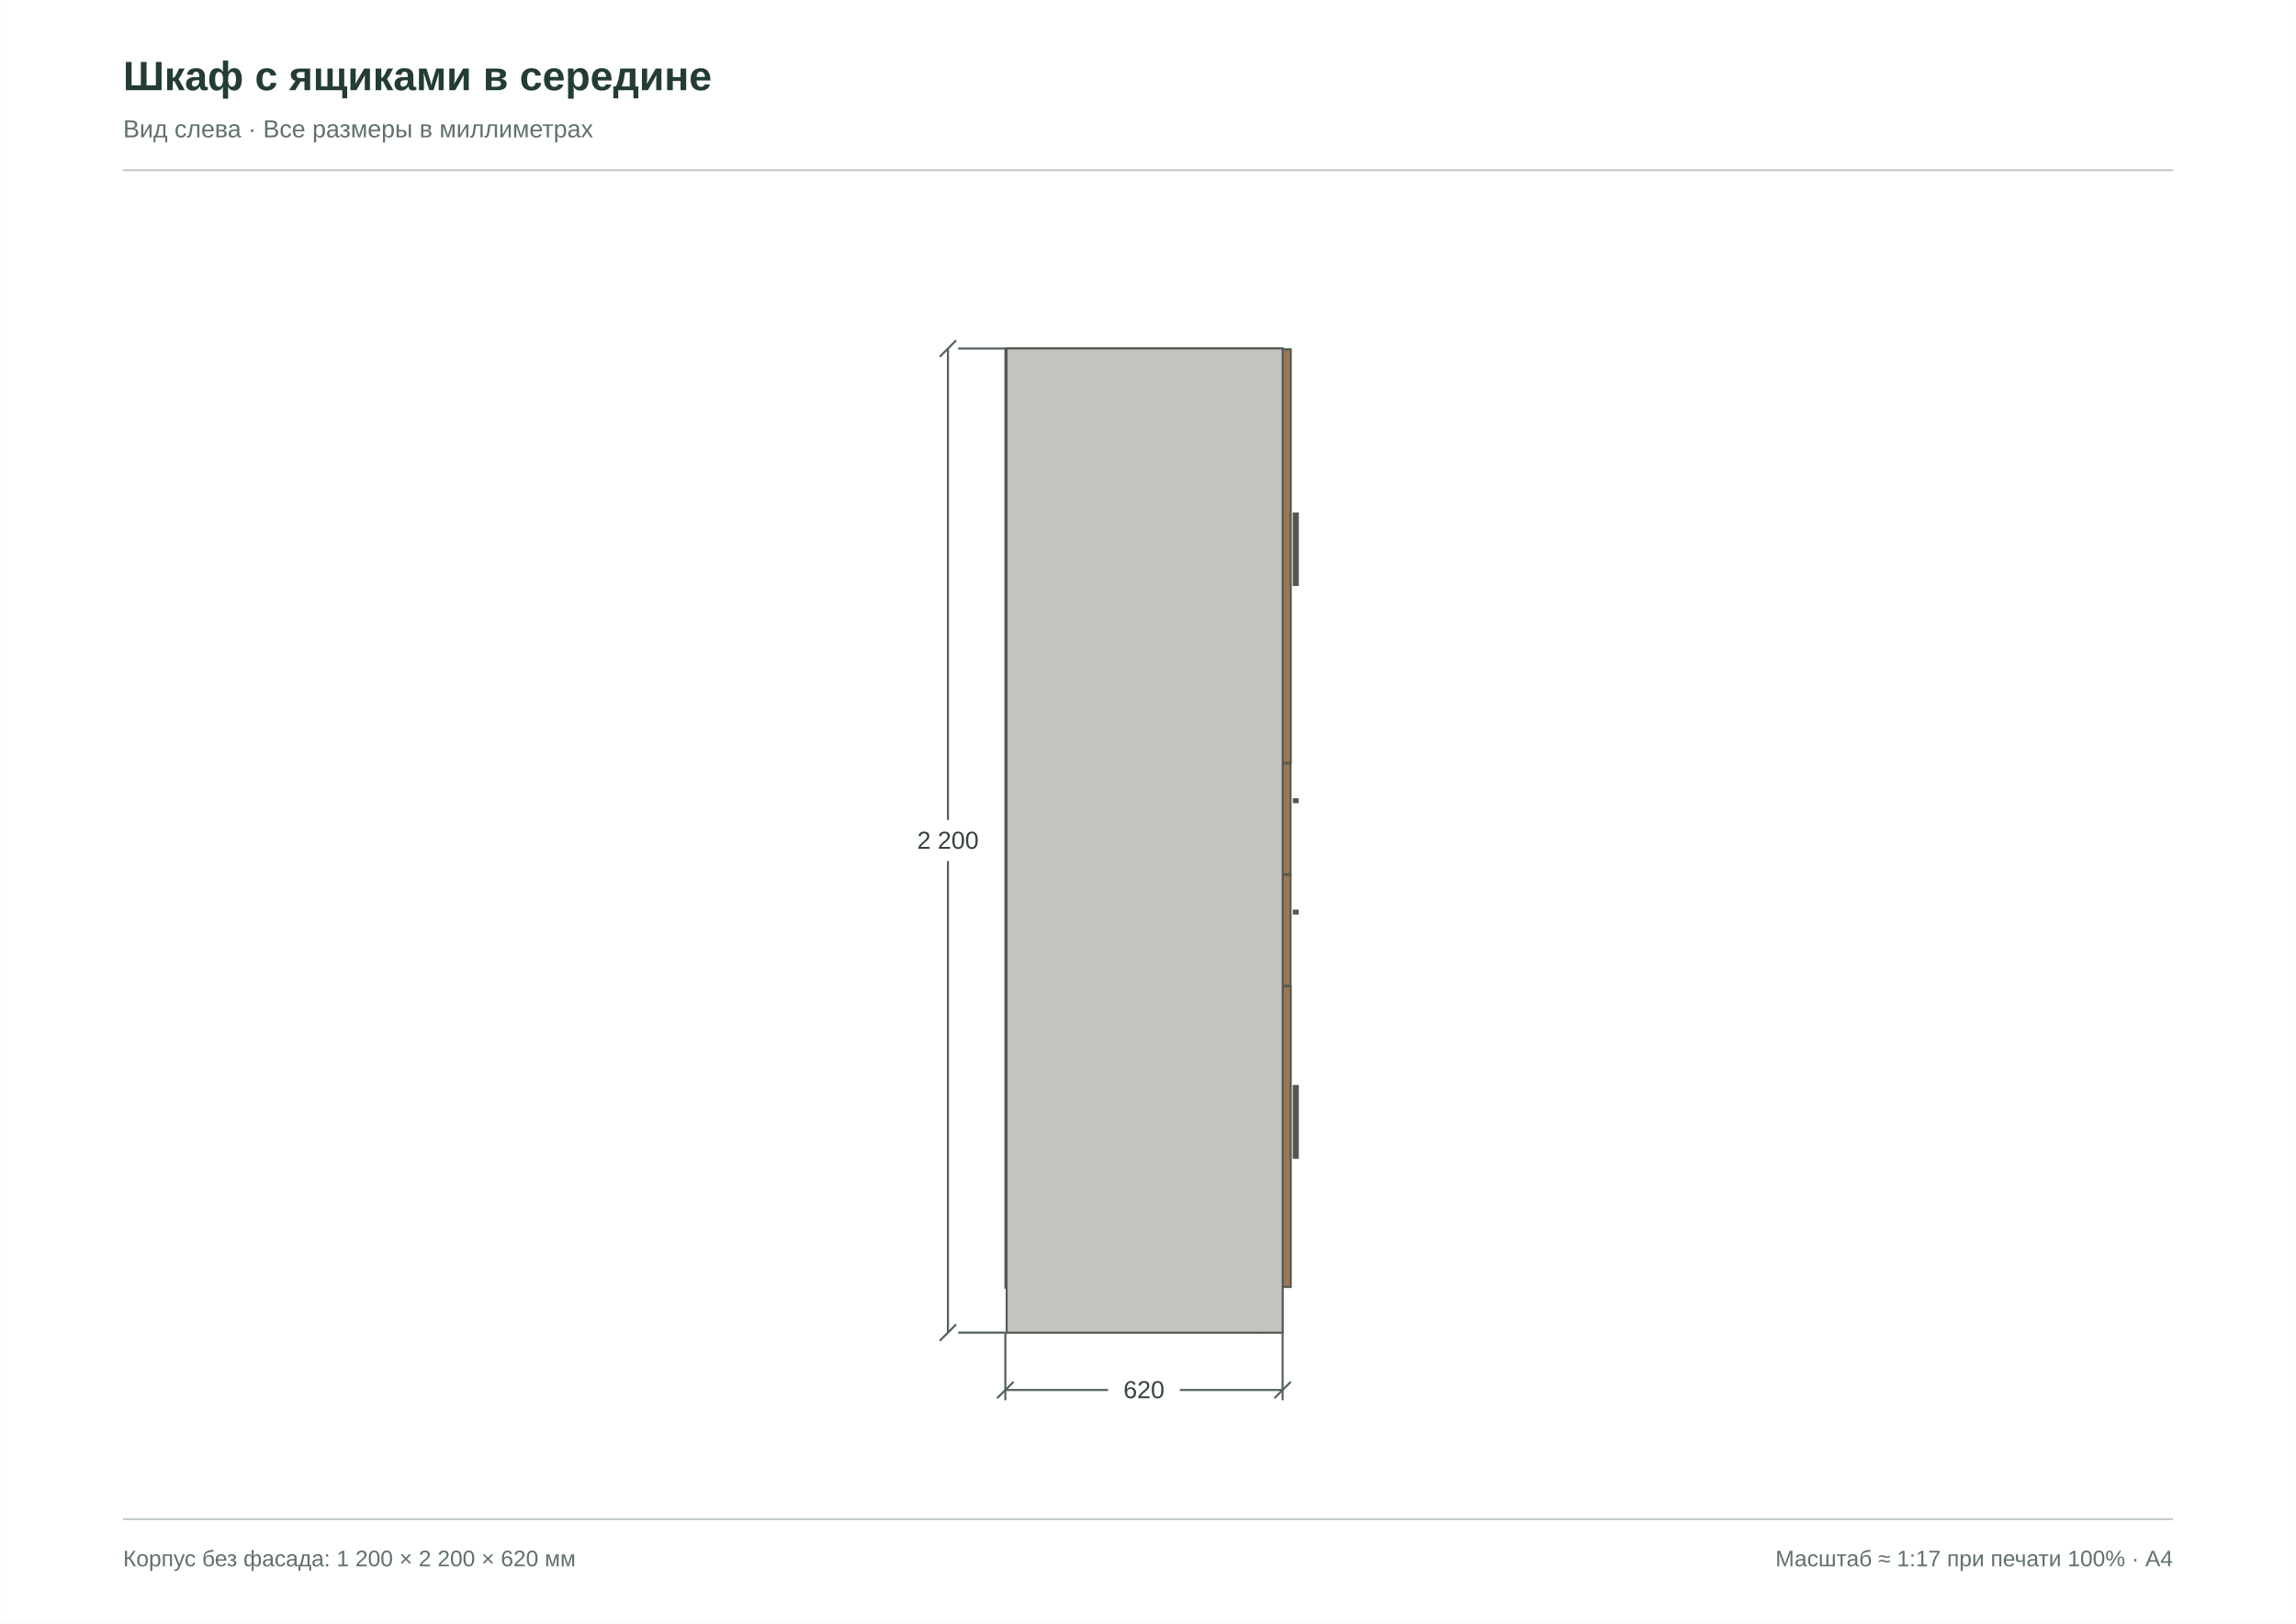
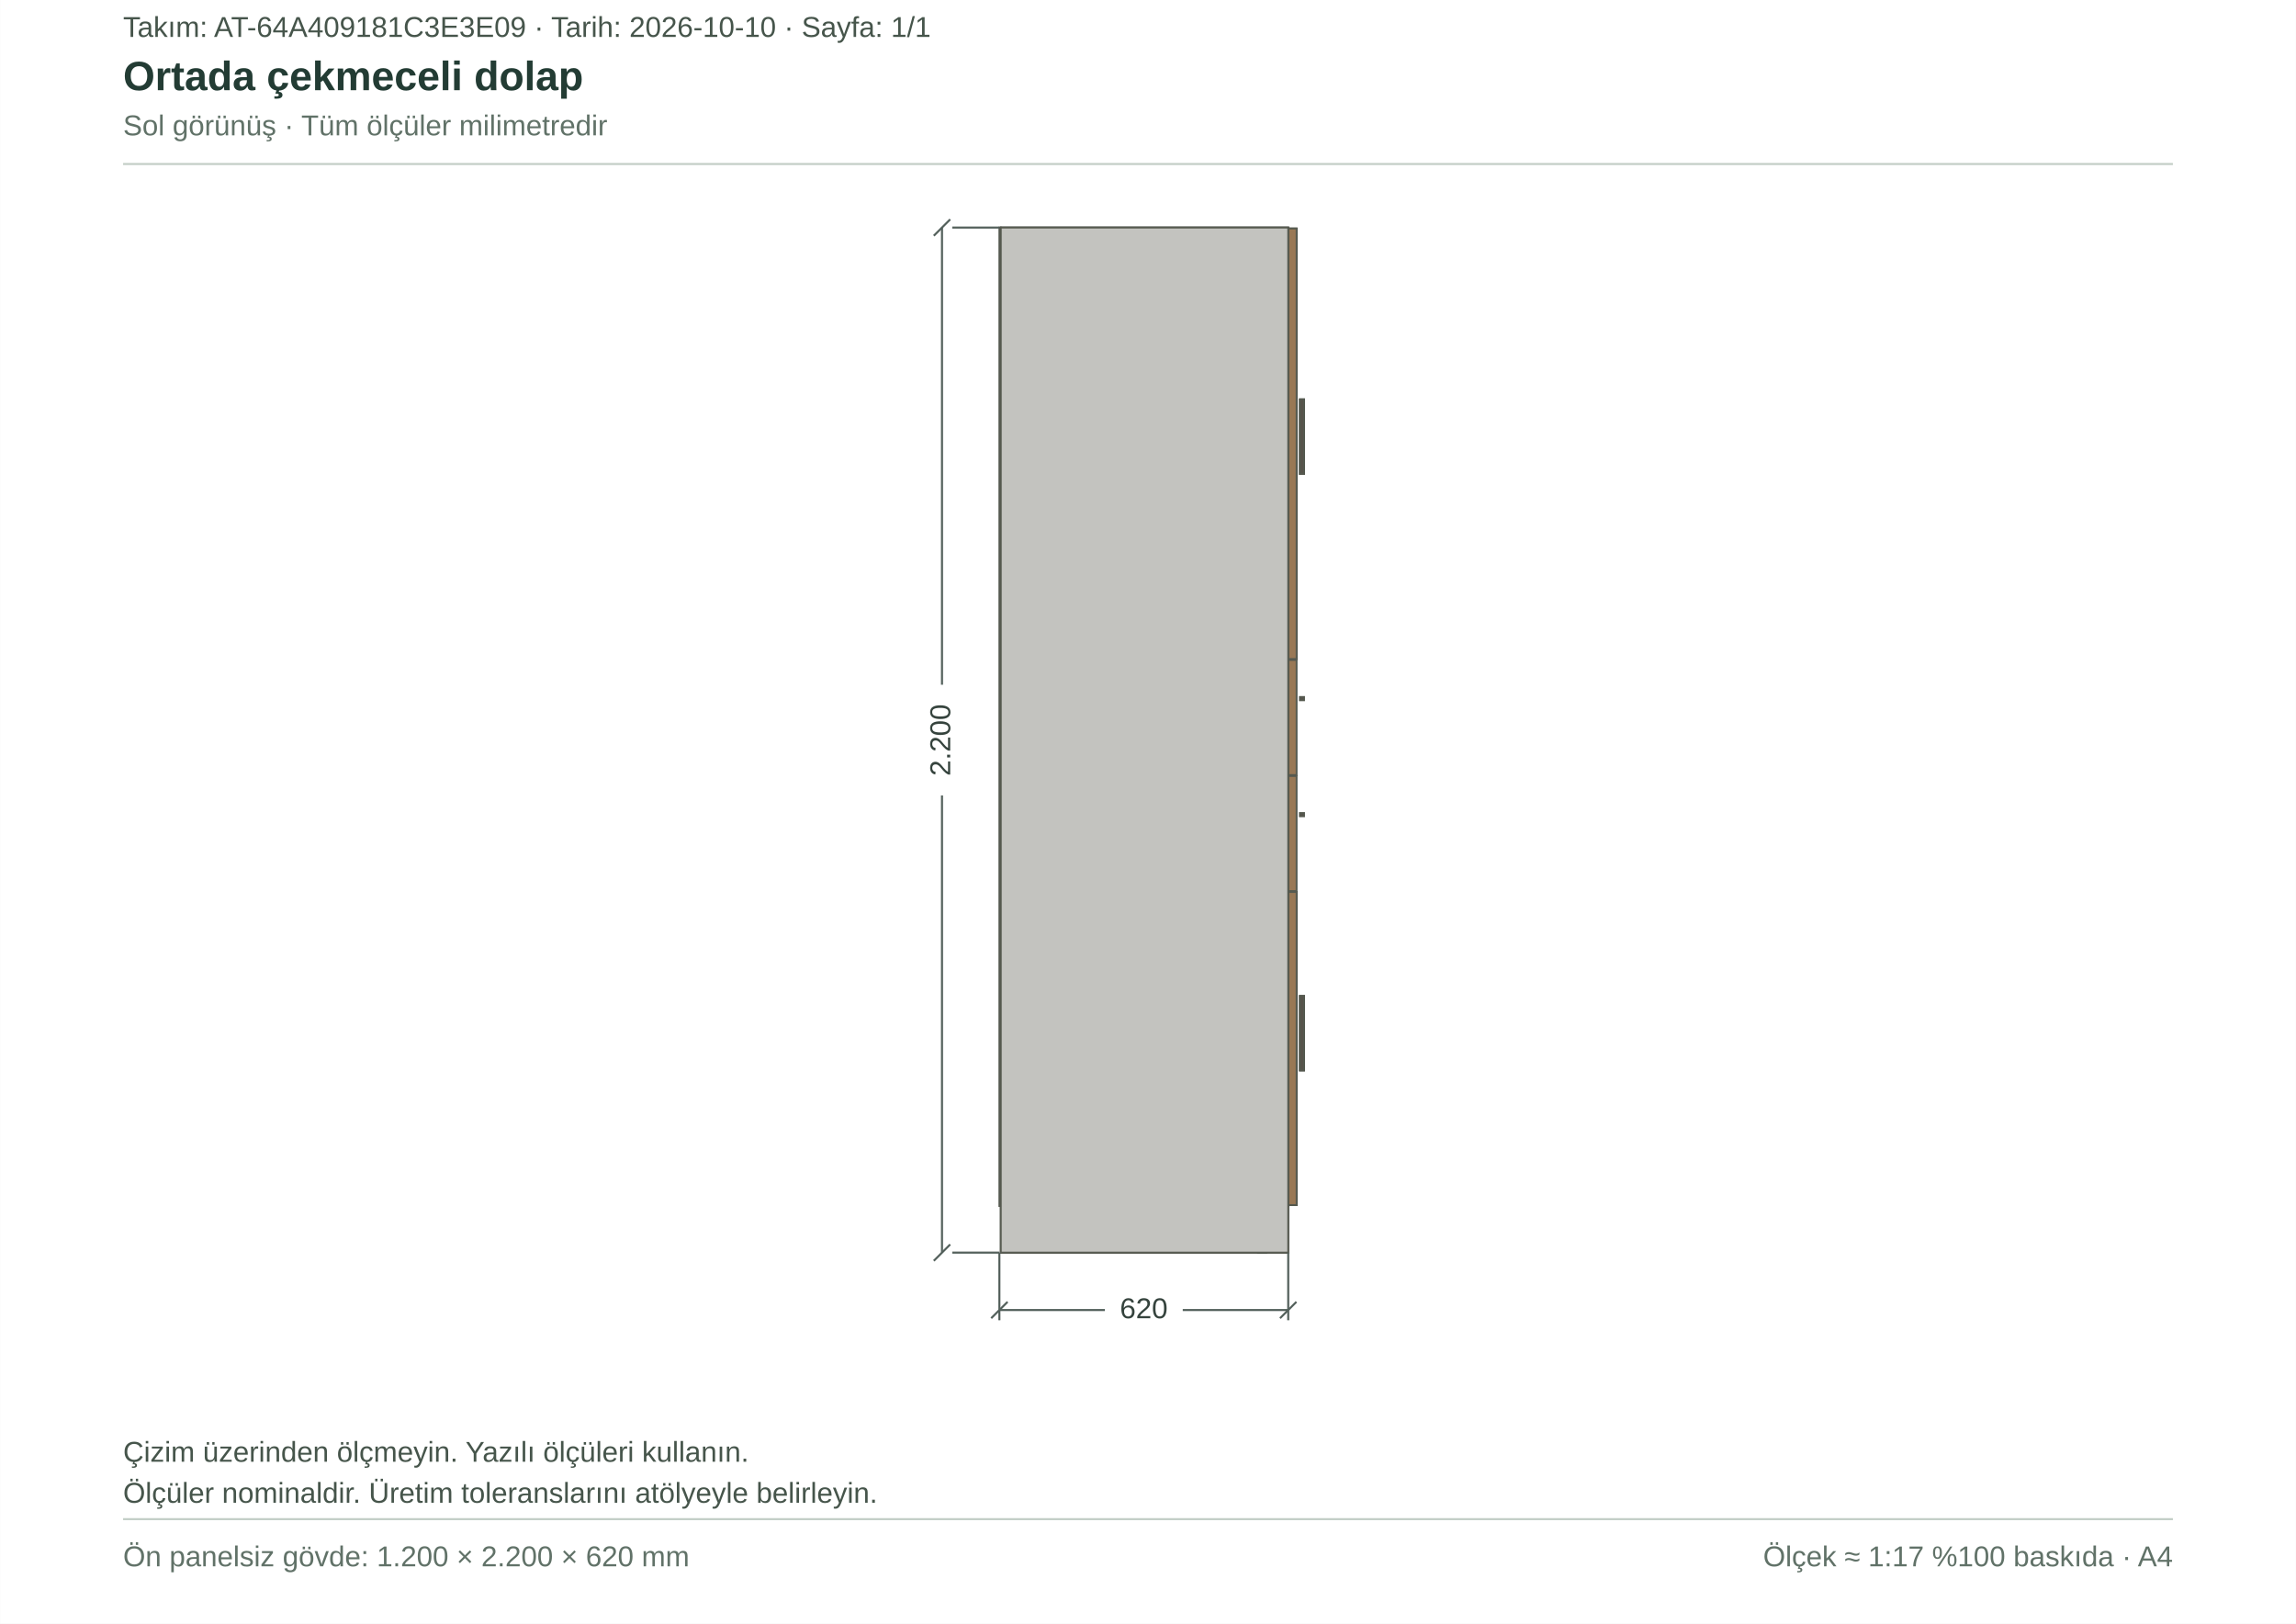
- <svg xmlns="http://www.w3.org/2000/svg" data-i18n="off" lang="ru" width="297mm" height="210mm" viewBox="0 0 1120 792" role="img" aria-label="Шкаф с ящиками в середине: Вид слева">
+ <svg xmlns="http://www.w3.org/2000/svg" data-i18n="off" lang="tr" width="297mm" height="210mm" viewBox="0 0 1120 792" role="img" aria-label="Ortada çekmeceli dolap: Sol görünüş" data-drawing-view="left" data-annotation-page="1" data-annotation-page-count="1" data-annotation-label-count="2">
  <rect width="1120" height="792" fill="white" />
  <g font-family="Arial, sans-serif">
-     <text x="60" y="44" font-size="20" font-weight="600" fill="#233c34">Шкаф с ящиками в середине</text>
-     <text x="60" y="67" font-size="12" fill="#617268">Вид слева · Все размеры в миллиметрах</text>
-     <path d="M60,83 H1060" stroke="#c3cec6" />
-     <g transform="translate(60,90)">
-       <polygon points="431.05,560 565.67,560 565.67,80 431.05,80" data-component="body" data-part-id="cabinet-1-part-2" fill="#c3c3bf" fill-opacity="1" stroke="#55594f" stroke-width="0.9" />
-       <polygon points="439.78,330.25 565.67,330.25 565.67,286.84 439.78,286.84" data-component="drawer-box" data-part-id="cabinet-1-part-13" data-section-id="section-middle" fill="#c3c3bf" fill-opacity="1" stroke="#55594f" stroke-width="0.9" />
-       <polygon points="439.78,384.58 565.67,384.58 565.67,341.16 439.78,341.16" data-component="drawer-box" data-part-id="cabinet-1-part-19" data-section-id="section-middle" fill="#c3c3bf" fill-opacity="1" stroke="#55594f" stroke-width="0.9" />
-       <polygon points="571.13,195.35 573.09,195.35 573.09,160.44 571.13,160.44" data-component="door-handle" data-section-id="section-top" data-door-opening="right" data-front-index="2" fill="#57534b" fill-opacity="1" stroke="#55594f" stroke-width="0.9" />
-       <polygon points="571.13,474.7 573.09,474.7 573.09,439.79 571.13,439.79" data-component="door-handle" data-section-id="section-bottom" data-door-opening="right" data-front-index="2" fill="#57534b" fill-opacity="1" stroke="#55594f" stroke-width="0.9" />
-       <polygon points="565.67,282.04 569.6,282.04 569.6,80.44 565.67,80.44" data-component="front" data-section-id="section-top" data-door-opening="right" data-front-index="2" fill="#997855" fill-opacity="1" stroke="#55594f" stroke-width="0.9" />
-       <polygon points="565.67,537.75 569.6,537.75 569.6,391.13 565.67,391.13" data-component="front" data-section-id="section-bottom" data-door-opening="right" data-front-index="2" fill="#997855" fill-opacity="1" stroke="#55594f" stroke-width="0.9" />
-       <polygon points="571.13,195.35 573.09,195.35 573.09,160.44 571.13,160.44" data-component="door-handle" data-section-id="section-top" data-door-opening="left" data-front-index="1" fill="#57534b" fill-opacity="1" stroke="#55594f" stroke-width="0.9" />
-       <polygon points="571.13,474.7 573.09,474.7 573.09,439.79 571.13,439.79" data-component="door-handle" data-section-id="section-bottom" data-door-opening="left" data-front-index="1" fill="#57534b" fill-opacity="1" stroke="#55594f" stroke-width="0.9" />
-       <polygon points="571.13,301.33 573.09,301.33 573.09,299.81 571.13,299.81" data-component="drawer-handle" data-section-id="section-middle" fill="#57534b" fill-opacity="1" stroke="#55594f" stroke-width="0.9" />
-       <polygon points="571.13,355.66 573.09,355.66 573.09,354.13 571.13,354.13" data-component="drawer-handle" data-section-id="section-middle" fill="#57534b" fill-opacity="1" stroke="#55594f" stroke-width="0.9" />
-       <polygon points="439.78,330.25 443.71,330.25 443.71,286.84 439.78,286.84" data-component="drawer-box" data-part-id="cabinet-1-part-15" data-section-id="section-middle" fill="#c3c3bf" fill-opacity="1" stroke="#55594f" stroke-width="0.9" />
-       <polygon points="439.78,384.58 443.71,384.58 443.71,341.16 439.78,341.16" data-component="drawer-box" data-part-id="cabinet-1-part-21" data-section-id="section-middle" fill="#c3c3bf" fill-opacity="1" stroke="#55594f" stroke-width="0.9" />
-       <polygon points="561.75,330.25 565.67,330.25 565.67,286.84 561.75,286.84" data-component="drawer-box" data-part-id="cabinet-1-part-14" data-section-id="section-middle" fill="#c3c3bf" fill-opacity="1" stroke="#55594f" stroke-width="0.9" />
-       <polygon points="561.75,384.58 565.67,384.58 565.67,341.16 561.75,341.16" data-component="drawer-box" data-part-id="cabinet-1-part-20" data-section-id="section-middle" fill="#c3c3bf" fill-opacity="1" stroke="#55594f" stroke-width="0.9" />
-       <polygon points="439.78,330.25 565.67,330.25 565.67,286.84 439.78,286.84" data-component="drawer-box" data-part-id="cabinet-1-part-12" data-section-id="section-middle" fill="#c3c3bf" fill-opacity="1" stroke="#55594f" stroke-width="0.9" />
-       <polygon points="565.67,332 439.78,332 439.78,330.25 565.67,330.25" data-component="drawer-box" data-part-id="cabinet-1-part-16" data-section-id="section-middle" fill="#c3c3bf" fill-opacity="1" stroke="#55594f" stroke-width="0.9" />
-       <polygon points="439.78,384.58 565.67,384.58 565.67,341.16 439.78,341.16" data-component="drawer-box" data-part-id="cabinet-1-part-18" data-section-id="section-middle" fill="#c3c3bf" fill-opacity="1" stroke="#55594f" stroke-width="0.9" />
-       <polygon points="565.67,386.33 439.78,386.33 439.78,384.58 565.67,384.58" data-component="drawer-box" data-part-id="cabinet-1-part-22" data-section-id="section-middle" fill="#c3c3bf" fill-opacity="1" stroke="#55594f" stroke-width="0.9" />
-       <polygon points="565.67,83.93 431.05,83.93 431.05,80 565.67,80" data-component="body" data-part-id="cabinet-1-part-3" fill="#c3c3bf" fill-opacity="1" stroke="#55594f" stroke-width="0.9" />
-       <polygon points="565.67,538.18 431.05,538.18 431.05,534.25 565.67,534.25" data-component="bottom" data-part-id="cabinet-1-part-4" data-section-id="section-bottom" fill="#c3c3bf" fill-opacity="1" stroke="#55594f" stroke-width="0.9" />
-       <polygon points="565.67,284.22 431.05,284.22 431.05,280.29 565.67,280.29" data-component="partition" data-part-id="cabinet-1-part-6" fill="#c3c3bf" fill-opacity="1" stroke="#55594f" stroke-width="0.9" />
-       <polygon points="565.67,392.87 431.05,392.87 431.05,388.95 565.67,388.95" data-component="partition" data-part-id="cabinet-1-part-7" fill="#c3c3bf" fill-opacity="1" stroke="#55594f" stroke-width="0.9" />
-       <polygon points="551.49,560 555.42,560 555.42,540.36 551.49,540.36" data-component="plinth" data-part-id="cabinet-1-part-8" data-section-id="section-bottom" fill="#c3c3bf" fill-opacity="1" stroke="#55594f" stroke-width="0.9" />
-       <polygon points="565.67,282.04 569.6,282.04 569.6,80.44 565.67,80.44" data-component="front" data-section-id="section-top" data-door-opening="left" data-front-index="1" fill="#997855" fill-opacity="1" stroke="#55594f" stroke-width="0.9" />
-       <polygon points="565.67,336.36 569.6,336.36 569.6,282.47 565.67,282.47" data-component="front" data-section-id="section-middle" fill="#997855" fill-opacity="1" stroke="#55594f" stroke-width="0.9" />
-       <polygon points="565.67,390.69 569.6,390.69 569.6,336.8 565.67,336.8" data-component="front" data-section-id="section-middle" fill="#997855" fill-opacity="1" stroke="#55594f" stroke-width="0.9" />
-       <polygon points="565.67,537.75 569.6,537.75 569.6,391.13 565.67,391.13" data-component="front" data-section-id="section-bottom" data-door-opening="left" data-front-index="1" fill="#997855" fill-opacity="1" stroke="#55594f" stroke-width="0.9" />
-       <polygon points="430.4,538.18 431.05,538.18 431.05,80 430.4,80" data-component="back" data-part-id="cabinet-1-part-5" fill="#bdb7aa" fill-opacity="1" stroke="#55594f" stroke-width="0.9" />
-       <polygon points="431.05,560 565.67,560 565.67,80 431.05,80" data-component="body" data-part-id="cabinet-1-part-1" fill="#c3c3bf" fill-opacity="1" stroke="#55594f" stroke-width="0.9" />
+     <text data-document-id="AT-64A409181C3E3E09" x="60" y="18" font-size="14" fill="#46554b">Takım: AT-64A409181C3E3E09 · Tarih: 2026-10-10 · Sayfa: 1/1</text>
+     <text x="60" y="44" font-size="20" font-weight="600" fill="#233c34">Ortada çekmeceli dolap</text>
+     <text x="60" y="66" font-size="14" fill="#617268">Sol görünüş · Tüm ölçüler milimetredir</text>
+     <path d="M60,80 H1060" stroke="#c3cec6" />
+     <g data-drawing-scene="true" transform="translate(60,91)">
+       <polygon points="428.18,520 568.41,520 568.41,20 428.18,20" data-component="body" data-part-id="cabinet-1-part-2" fill="#c3c3bf" fill-opacity="1" stroke="#55594f" stroke-width="0.9" />
+       <polygon points="437.27,280.68 568.41,280.68 568.41,235.45 437.27,235.45" data-component="drawer-box" data-part-id="cabinet-1-part-13" data-section-id="section-middle" fill="#c3c3bf" fill-opacity="1" stroke="#55594f" stroke-width="0.9" />
+       <polygon points="437.27,337.27 568.41,337.27 568.41,292.05 437.27,292.05" data-component="drawer-box" data-part-id="cabinet-1-part-19" data-section-id="section-middle" fill="#c3c3bf" fill-opacity="1" stroke="#55594f" stroke-width="0.9" />
+       <polygon points="574.09,140.15 576.14,140.15 576.14,103.79 574.09,103.79" data-component="door-handle" data-section-id="section-top" data-door-opening="right" data-front-index="2" fill="#57534b" fill-opacity="1" stroke="#55594f" stroke-width="0.9" />
+       <polygon points="574.09,431.15 576.14,431.15 576.14,394.78 574.09,394.78" data-component="door-handle" data-section-id="section-bottom" data-door-opening="right" data-front-index="2" fill="#57534b" fill-opacity="1" stroke="#55594f" stroke-width="0.9" />
+       <polygon points="568.41,230.45 572.5,230.45 572.5,20.45 568.41,20.45" data-component="front" data-section-id="section-top" data-door-opening="right" data-front-index="2" fill="#997855" fill-opacity="1" stroke="#55594f" stroke-width="0.9" />
+       <polygon points="568.41,496.82 572.5,496.82 572.5,344.09 568.41,344.09" data-component="front" data-section-id="section-bottom" data-door-opening="right" data-front-index="2" fill="#997855" fill-opacity="1" stroke="#55594f" stroke-width="0.9" />
+       <polygon points="574.09,140.15 576.14,140.15 576.14,103.79 574.09,103.79" data-component="door-handle" data-section-id="section-top" data-door-opening="left" data-front-index="1" fill="#57534b" fill-opacity="1" stroke="#55594f" stroke-width="0.9" />
+       <polygon points="574.09,431.15 576.14,431.15 576.14,394.78 574.09,394.78" data-component="door-handle" data-section-id="section-bottom" data-door-opening="left" data-front-index="1" fill="#57534b" fill-opacity="1" stroke="#55594f" stroke-width="0.9" />
+       <polygon points="574.09,250.56 576.14,250.56 576.14,248.97 574.09,248.97" data-component="drawer-handle" data-section-id="section-middle" fill="#57534b" fill-opacity="1" stroke="#55594f" stroke-width="0.9" />
+       <polygon points="574.09,307.15 576.14,307.15 576.14,305.56 574.09,305.56" data-component="drawer-handle" data-section-id="section-middle" fill="#57534b" fill-opacity="1" stroke="#55594f" stroke-width="0.9" />
+       <polygon points="437.27,280.68 441.36,280.68 441.36,235.45 437.27,235.45" data-component="drawer-box" data-part-id="cabinet-1-part-15" data-section-id="section-middle" fill="#c3c3bf" fill-opacity="1" stroke="#55594f" stroke-width="0.9" />
+       <polygon points="437.27,337.27 441.36,337.27 441.36,292.05 437.27,292.05" data-component="drawer-box" data-part-id="cabinet-1-part-21" data-section-id="section-middle" fill="#c3c3bf" fill-opacity="1" stroke="#55594f" stroke-width="0.9" />
+       <polygon points="564.32,280.68 568.41,280.68 568.41,235.45 564.32,235.45" data-component="drawer-box" data-part-id="cabinet-1-part-14" data-section-id="section-middle" fill="#c3c3bf" fill-opacity="1" stroke="#55594f" stroke-width="0.9" />
+       <polygon points="564.32,337.27 568.41,337.27 568.41,292.05 564.32,292.05" data-component="drawer-box" data-part-id="cabinet-1-part-20" data-section-id="section-middle" fill="#c3c3bf" fill-opacity="1" stroke="#55594f" stroke-width="0.9" />
+       <polygon points="437.27,280.68 568.41,280.68 568.41,235.45 437.27,235.45" data-component="drawer-box" data-part-id="cabinet-1-part-12" data-section-id="section-middle" fill="#c3c3bf" fill-opacity="1" stroke="#55594f" stroke-width="0.9" />
+       <polygon points="568.41,282.5 437.27,282.5 437.27,280.68 568.41,280.68" data-component="drawer-box" data-part-id="cabinet-1-part-16" data-section-id="section-middle" fill="#c3c3bf" fill-opacity="1" stroke="#55594f" stroke-width="0.9" />
+       <polygon points="437.27,337.27 568.41,337.27 568.41,292.05 437.27,292.05" data-component="drawer-box" data-part-id="cabinet-1-part-18" data-section-id="section-middle" fill="#c3c3bf" fill-opacity="1" stroke="#55594f" stroke-width="0.9" />
+       <polygon points="568.41,339.09 437.27,339.09 437.27,337.27 568.41,337.27" data-component="drawer-box" data-part-id="cabinet-1-part-22" data-section-id="section-middle" fill="#c3c3bf" fill-opacity="1" stroke="#55594f" stroke-width="0.9" />
+       <polygon points="568.41,24.09 428.18,24.09 428.18,20 568.41,20" data-component="body" data-part-id="cabinet-1-part-3" fill="#c3c3bf" fill-opacity="1" stroke="#55594f" stroke-width="0.9" />
+       <polygon points="568.41,497.27 428.18,497.27 428.18,493.18 568.41,493.18" data-component="bottom" data-part-id="cabinet-1-part-4" data-section-id="section-bottom" fill="#c3c3bf" fill-opacity="1" stroke="#55594f" stroke-width="0.9" />
+       <polygon points="568.41,232.73 428.18,232.73 428.18,228.64 568.41,228.64" data-component="partition" data-part-id="cabinet-1-part-6" fill="#c3c3bf" fill-opacity="1" stroke="#55594f" stroke-width="0.9" />
+       <polygon points="568.41,345.91 428.18,345.91 428.18,341.82 568.41,341.82" data-component="partition" data-part-id="cabinet-1-part-7" fill="#c3c3bf" fill-opacity="1" stroke="#55594f" stroke-width="0.9" />
+       <polygon points="553.64,520 557.73,520 557.73,499.55 553.64,499.55" data-component="plinth" data-part-id="cabinet-1-part-8" data-section-id="section-bottom" fill="#c3c3bf" fill-opacity="1" stroke="#55594f" stroke-width="0.9" />
+       <polygon points="568.41,230.45 572.5,230.45 572.5,20.45 568.41,20.45" data-component="front" data-section-id="section-top" data-door-opening="left" data-front-index="1" fill="#997855" fill-opacity="1" stroke="#55594f" stroke-width="0.9" />
+       <polygon points="568.41,287.05 572.5,287.05 572.5,230.91 568.41,230.91" data-component="front" data-section-id="section-middle" fill="#997855" fill-opacity="1" stroke="#55594f" stroke-width="0.9" />
+       <polygon points="568.41,343.64 572.5,343.64 572.5,287.5 568.41,287.5" data-component="front" data-section-id="section-middle" fill="#997855" fill-opacity="1" stroke="#55594f" stroke-width="0.9" />
+       <polygon points="568.41,496.82 572.5,496.82 572.5,344.09 568.41,344.09" data-component="front" data-section-id="section-bottom" data-door-opening="left" data-front-index="1" fill="#997855" fill-opacity="1" stroke="#55594f" stroke-width="0.9" />
+       <polygon points="427.5,497.27 428.18,497.27 428.18,20 427.5,20" data-component="back" data-part-id="cabinet-1-part-5" fill="#bdb7aa" fill-opacity="1" stroke="#55594f" stroke-width="0.9" />
+       <polygon points="428.18,520 568.41,520 568.41,20 428.18,20" data-component="body" data-part-id="cabinet-1-part-1" fill="#c3c3bf" fill-opacity="1" stroke="#55594f" stroke-width="0.9" />
+       <g data-label-leaders="true" />
      <g fill="none" stroke="#53605b" stroke-width="1">
-         <path d="M430.4,560 L430.4,593" />
-         <path d="M565.67,560 L565.67,593" />
-         <path d="M430.4,588 L565.67,588" />
-         <path d="M426.4,592 L434.4,584" />
-         <path d="M561.67,592 L569.67,584" />
+         <path d="M427.5,520 L427.5,553" />
+         <path d="M568.41,520 L568.41,553" />
+         <path d="M427.5,548 L568.41,548" />
+         <path d="M423.5,552 L431.5,544" />
+         <path d="M564.41,552 L572.41,544" />
      </g>
-       <rect x="480.54" y="578" width="35" height="20" fill="white" />
-       <text x="498.04" y="592" text-anchor="middle" font-size="12" fill="#35433d">620</text>
+       <g data-callout-index="1" data-callout-page="1" data-label-x="478.95" data-label-y="538" data-label-width="38" data-label-height="20" data-label-kind="dimension" data-source-anchor-x="497.95" data-source-anchor-y="548">
+         <g data-drawing-label="dimension" data-anchor-x="497.95" data-anchor-y="548">
+           <rect x="478.95" y="538" width="38" height="20" fill="white" />
+           <text x="497.95" y="552" text-anchor="middle" font-size="14" fill="#35433d">620</text>
+         </g>
+       </g>
      <g fill="none" stroke="#53605b" stroke-width="1">
-         <path d="M430.4,560 L407.4,560" />
-         <path d="M430.4,80 L407.4,80" />
-         <path d="M402.4,560 L402.4,80" />
-         <path d="M398.4,564 L406.4,556" />
-         <path d="M398.4,84 L406.4,76" />
+         <path d="M427.5,520 L404.5,520" />
+         <path d="M427.5,20 L404.5,20" />
+         <path d="M399.5,520 L399.5,20" />
+         <path d="M395.5,524 L403.5,516" />
+         <path d="M395.5,24 L403.5,16" />
      </g>
-       <rect x="377.9" y="310" width="49" height="20" fill="white" />
-       <text x="402.4" y="324" text-anchor="middle" font-size="12" fill="#35433d">2 200</text>
+       <g data-callout-index="2" data-callout-page="1" data-label-x="389.5" data-label-y="243" data-label-width="20" data-label-height="54" data-label-kind="dimension" data-source-anchor-x="399.5" data-source-anchor-y="270">
+         <g data-drawing-label="dimension" data-anchor-x="399.5" data-anchor-y="270">
+           <rect x="372.5" y="260" width="54" height="20" fill="white" transform="rotate(-90 399.5 270)" />
+           <text x="399.5" y="274" text-anchor="middle" font-size="14" fill="#35433d" transform="rotate(-90 399.5 270)">2.200</text>
+         </g>
+       </g>
    </g>
    <path d="M60,741 H1060" stroke="#c3cec6" />
-     <text x="60" y="764" font-size="11" fill="#617268">Корпус без фасада: 1 200 × 2 200 × 620 мм</text>
-     <text x="1060" y="764" text-anchor="end" font-size="11" fill="#617268">Масштаб ≈ 1:17 при печати 100% · A4</text>
+     <text x="60" y="764" font-size="14" fill="#617268">Ön panelsiz gövde: 1.200 × 2.200 × 620 mm</text>
+     <text x="1060" y="764" text-anchor="end" font-size="14" fill="#617268">Ölçek ≈ 1:17 %100 baskıda · A4</text>
+     <text data-reading-note="not-to-scale" x="60" y="713" font-size="14" fill="#46554b">Çizim üzerinden ölçmeyin. Yazılı ölçüleri kullanın.</text>
+     <text x="60" y="733" font-size="14" fill="#46554b">Ölçüler nominaldir. Üretim toleranslarını atölyeyle belirleyin.</text>
  </g>
</svg>
